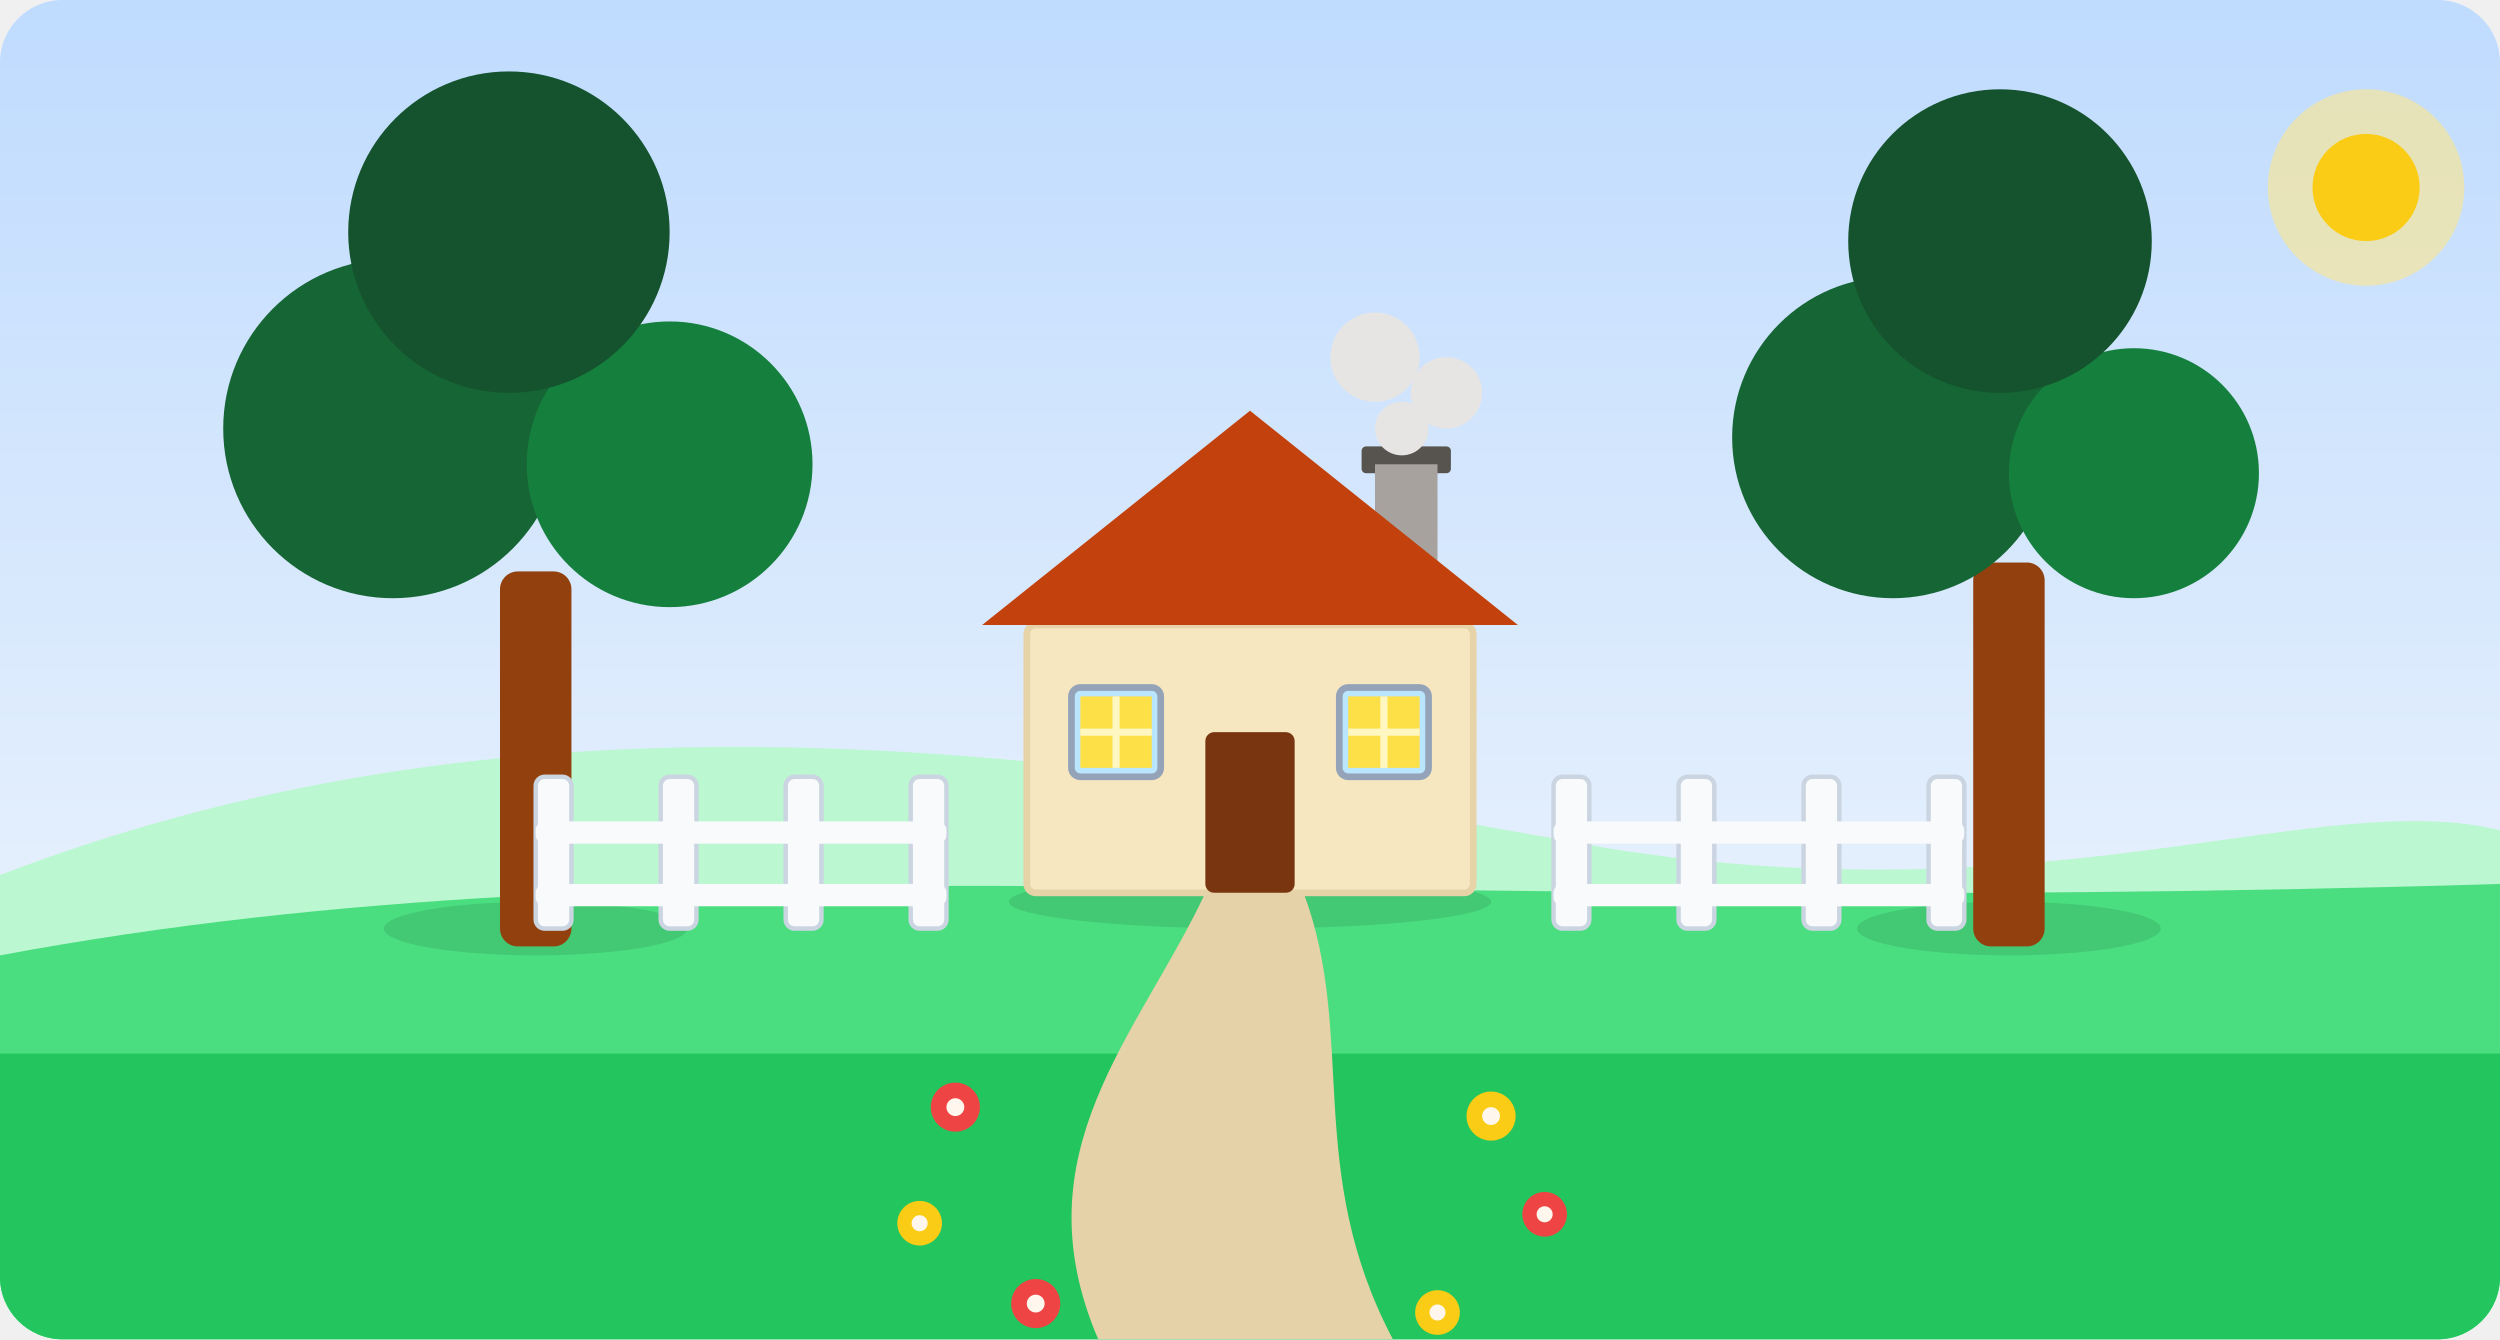
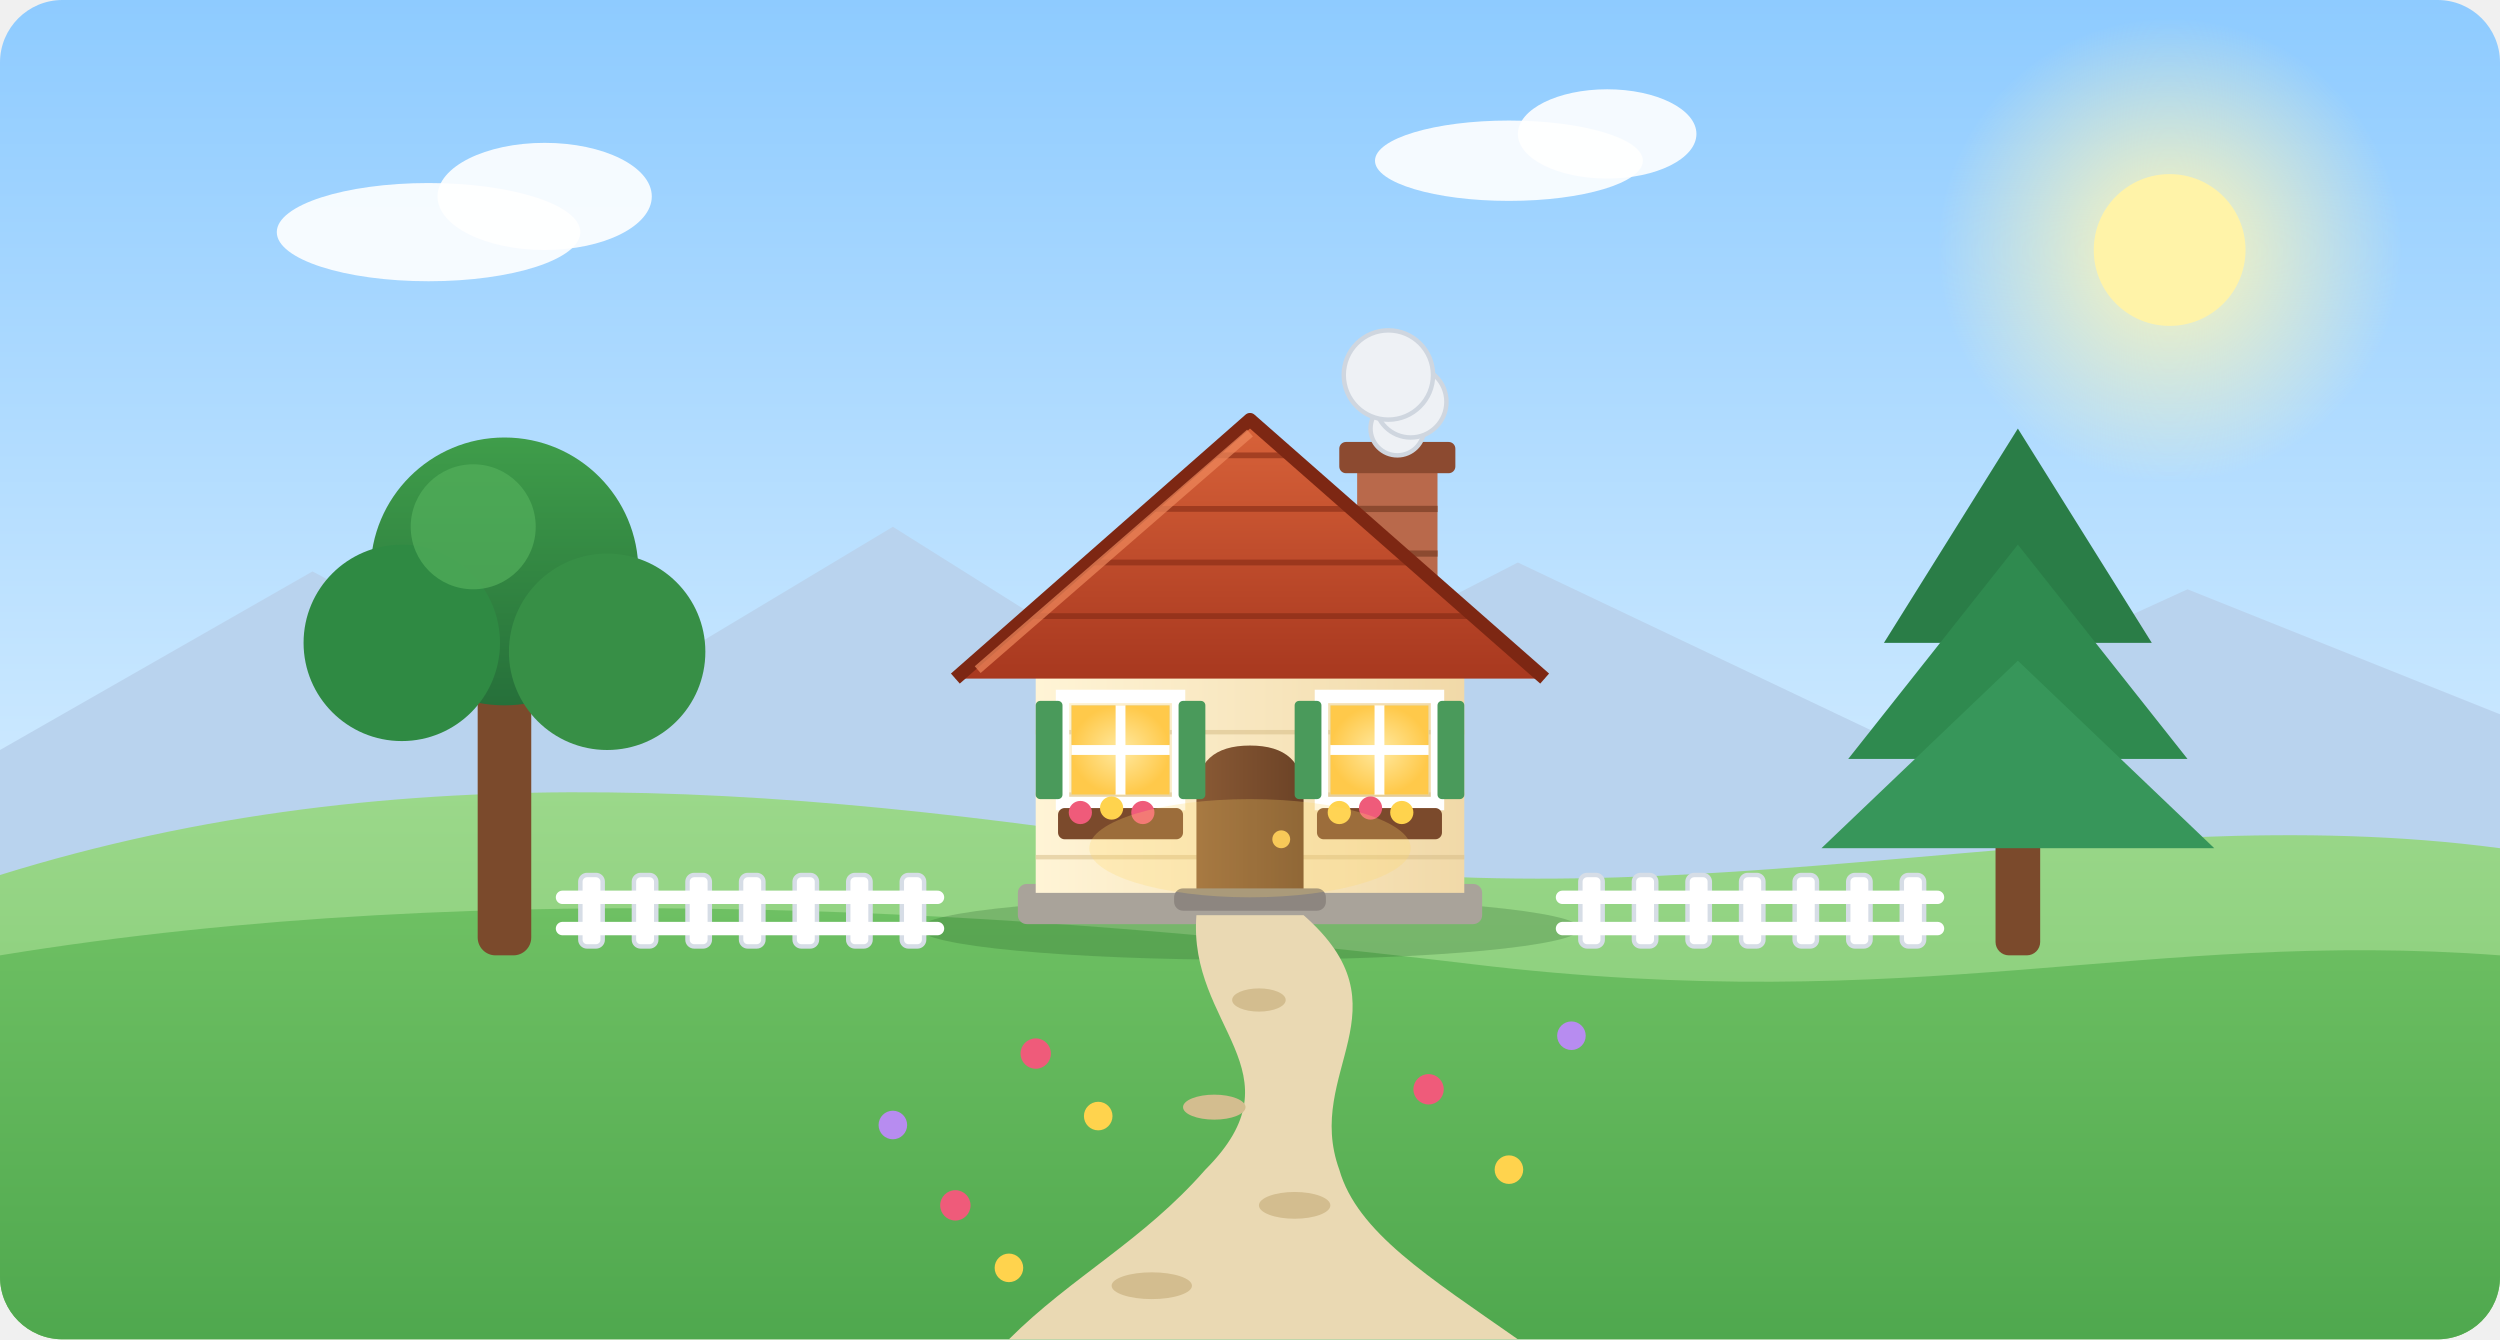
- <svg xmlns="http://www.w3.org/2000/svg" data-n="3" data-t="1" data-c="#c2410c" viewBox="0 0 560 300" role="img" aria-label="넓은 들판의 작은 집에 불이 켜지고 연기가 피어 아늑해지는 모습">
+ <svg xmlns="http://www.w3.org/2000/svg" data-n="3" data-t="1" data-c="#c2410c" viewBox="0 0 560 300" role="img" aria-label="푸른 들판 위의 작고 아늑한 시골집">
  <defs>
    <linearGradient id="cottage_sky" x1="0" y1="0" x2="0" y2="1">
-       <stop offset="0" stop-color="#bfdbfe" />
-       <stop offset="1" stop-color="#f8fafc" />
+       <stop offset="0" stop-color="#8ecbff" />
+       <stop offset=".7" stop-color="#d9efff" />
+       <stop offset="1" stop-color="#fff6dc" />
+     </linearGradient>
+     <radialGradient id="cottage_sun">
+       <stop offset="0" stop-color="#fff6b8" />
+       <stop offset="1" stop-color="#fff6b8" stop-opacity="0" />
+     </radialGradient>
+     <linearGradient id="cottage_h1" x1="0" y1="0" x2="0" y2="1">
+       <stop offset="0" stop-color="#9bd88a" />
+       <stop offset="1" stop-color="#78c46b" />
+     </linearGradient>
+     <linearGradient id="cottage_h2" x1="0" y1="0" x2="0" y2="1">
+       <stop offset="0" stop-color="#6ec063" />
+       <stop offset="1" stop-color="#4fa84e" />
+     </linearGradient>
+     <linearGradient id="cottage_roof" x1="0" y1="0" x2="0" y2="1">
+       <stop offset="0" stop-color="#d9633a" />
+       <stop offset="1" stop-color="#a8381f" />
+     </linearGradient>
+     <linearGradient id="cottage_wall" x1="0" y1="0" x2="1" y2="0">
+       <stop offset="0" stop-color="#fff4d6" />
+       <stop offset="1" stop-color="#f1d9a8" />
+     </linearGradient>
+     <linearGradient id="cottage_door" x1="0" y1="0" x2="1" y2="0">
+       <stop offset="0" stop-color="#8a5a35" />
+       <stop offset="1" stop-color="#6b4226" />
+     </linearGradient>
+     <radialGradient id="cottage_glow">
+       <stop offset="0" stop-color="#ffe9a0" />
+       <stop offset="1" stop-color="#ffc94a" />
+     </radialGradient>
+     <linearGradient id="cottage_leaf" x1="0" y1="0" x2="0" y2="1">
+       <stop offset="0" stop-color="#3f9d4a" />
+       <stop offset="1" stop-color="#26703a" />
    </linearGradient>
    <clipPath id="cottage_clip">
      <rect width="560" height="300" rx="14" />
    </clipPath>
+     <clipPath id="cottage_roofclip">
+       <polygon points="214,152 280,94 346,152" />
+     </clipPath>
  </defs>
  <g clip-path="url(#cottage_clip)">
    <rect width="560" height="300" fill="url(#cottage_sky)" />
-     <path d="M0 196C120 150 240 168 360 190C460 206 520 176 560 186V300H0Z" fill="#bbf7d0" />
-     <path d="M0 214C150 186 300 206 560 198V300H0Z" fill="#4ade80" />
-     <rect y="236" width="560" height="64" fill="#22c55e" />
-     <g class="vs" data-s="1">
-       <circle cx="530" cy="42" r="22" fill="#fde68a" opacity=".6" />
-       <circle cx="530" cy="42" r="12" fill="#facc15" />
+     <circle cx="486" cy="56" r="52" fill="url(#cottage_sun)" />
+     <circle cx="486" cy="56" r="17" fill="#fff3a8" />
+     <g fill="#fff" fill-opacity=".9">
+       <ellipse cx="96" cy="52" rx="34" ry="11" />
+       <ellipse cx="122" cy="44" rx="24" ry="12" />
+       <ellipse cx="338" cy="36" rx="30" ry="9" />
+       <ellipse cx="360" cy="30" rx="20" ry="10" />
    </g>
-     <g class="vs pop" data-s="3" style="--d:.55s">
-       <ellipse cx="120" cy="208" rx="34" ry="6" fill="#000" opacity=".1" />
-       <rect x="112" y="128" width="16" height="84" rx="4" fill="#92400e" />
-       <circle cx="88" cy="96" r="38" fill="#166534" />
-       <circle cx="150" cy="104" r="32" fill="#15803d" />
-       <circle cx="114" cy="52" r="36" fill="#14532d" />
-     </g>
-     <g class="vs pop" data-s="3" style="--d:.55s;--dl:.15s">
-       <ellipse cx="450" cy="208" rx="34" ry="6" fill="#000" opacity=".1" />
-       <rect x="442" y="126" width="16" height="86" rx="4" fill="#92400e" />
-       <circle cx="424" cy="98" r="36" fill="#166534" />
-       <circle cx="478" cy="106" r="28" fill="#15803d" />
-       <circle cx="448" cy="54" r="34" fill="#14532d" />
-     </g>
+     <polygon points="0,168 70,128 130,160 200,118 270,162 340,126 420,164 490,132 560,160 560,200 0,200" fill="#b9d3ee" />
+     <path d="M0 196C90 168 180 176 280 192S470 178 560 190V300H0Z" fill="url(#cottage_h1)" />
+     <path d="M0 214C110 196 230 204 330 216S480 208 560 214V300H0Z" fill="url(#cottage_h2)" />
+     <ellipse cx="280" cy="208" rx="74" ry="7" fill="#1b4d1f" fill-opacity=".22" />
    <g class="vs up" data-s="1">
-       <ellipse cx="280" cy="202" rx="54" ry="6" fill="#000" opacity=".1" />
-       <rect x="305" y="100" width="20" height="6" rx="1" fill="#57534e" />
-       <rect x="308" y="104" width="14" height="26" fill="#a8a29e" />
-       <rect x="230" y="140" width="100" height="60" rx="2" fill="#f6e7c1" stroke="#e7d3a8" stroke-width="1.5" />
-       <path d="M220 140L280 92L340 140Z" fill="#c2410c" />
-       <rect x="270" y="164" width="20" height="36" rx="2" fill="#78350f" />
-       <rect x="240" y="154" width="20" height="20" rx="2" fill="#bae6fd" stroke="#94a3b8" stroke-width="1.5" />
-       <rect x="300" y="154" width="20" height="20" rx="2" fill="#bae6fd" stroke="#94a3b8" stroke-width="1.5" />
+       <rect x="228" y="198" width="104" height="9" rx="2" fill="#a9a39a" />
+       <rect x="232" y="150" width="96" height="50" fill="url(#cottage_wall)" />
+       <path d="M232 164H328M232 178H328M232 192H328" stroke="#d7bd88" stroke-width="1" stroke-opacity=".55" />
+       <rect x="304" y="104" width="18" height="34" fill="#b9694b" />
+       <path d="M304 114H322M304 124H322" stroke="#8c4a30" stroke-width="1.4" />
+       <rect x="300" y="99" width="26" height="7" rx="1.5" fill="#8c4a30" />
+       <polygon points="214,152 280,94 346,152" fill="url(#cottage_roof)" />
+       <g clip-path="url(#cottage_roofclip)" stroke="#7d2713" stroke-width="1.3" stroke-opacity=".55" fill="none">
+         <path d="M200 138H360M200 126H360M200 114H360M200 102H360" />
+       </g>
+       <path d="M214 152L280 94L346 152" stroke="#7d2713" stroke-width="3" fill="none" stroke-linejoin="round" />
+       <path d="M219 150L280 97" stroke="#f08a5d" stroke-width="2" stroke-opacity=".7" fill="none" />
+       <path d="M268 200V178Q268 167 280 167Q292 167 292 178V200Z" fill="url(#cottage_door)" />
+       <circle cx="287" cy="188" r="2" fill="#f6c453" />
+       <rect x="263" y="199" width="34" height="5" rx="2" fill="#8d8680" />
+       <g>
+         <rect x="240" y="158" width="22" height="20" fill="#cfe8f8" />
+         <path d="M251 158V178M240 168H262" stroke="#fff" stroke-width="2.4" />
+         <rect x="238" y="156" width="26" height="24" fill="none" stroke="#fff" stroke-width="3" />
+         <rect x="232" y="157" width="6" height="22" rx="1" fill="#4a9a5b" />
+         <rect x="264" y="157" width="6" height="22" rx="1" fill="#4a9a5b" />
+         <rect x="237" y="181" width="28" height="7" rx="1.5" fill="#7b4a2c" />
+       </g>
+       <g>
+         <rect x="298" y="158" width="22" height="20" fill="#cfe8f8" />
+         <path d="M309 158V178M298 168H320" stroke="#fff" stroke-width="2.4" />
+         <rect x="296" y="156" width="26" height="24" fill="none" stroke="#fff" stroke-width="3" />
+         <rect x="290" y="157" width="6" height="22" rx="1" fill="#4a9a5b" />
+         <rect x="322" y="157" width="6" height="22" rx="1" fill="#4a9a5b" />
+         <rect x="295" y="181" width="28" height="7" rx="1.5" fill="#7b4a2c" />
+       </g>
+       <g fill="#ef5b7a">
+         <circle cx="242" cy="182" r="2.6" />
+         <circle cx="249" cy="181" r="2.6" fill="#ffd34d" />
+         <circle cx="256" cy="182" r="2.6" />
+         <circle cx="300" cy="182" r="2.6" fill="#ffd34d" />
+         <circle cx="307" cy="181" r="2.6" />
+         <circle cx="314" cy="182" r="2.6" fill="#ffd34d" />
+       </g>
    </g>
    <g class="vs" data-s="2">
-       <rect x="242" y="156" width="16" height="16" fill="#fde047" />
-       <path d="M250 156V172M242 164H258" stroke="#fff7c2" stroke-width="1.6" />
-       <rect x="302" y="156" width="16" height="16" fill="#fde047" />
-       <path d="M310 156V172M302 164H318" stroke="#fff7c2" stroke-width="1.6" />
+       <rect x="240" y="158" width="22" height="20" fill="url(#cottage_glow)" />
+       <rect x="298" y="158" width="22" height="20" fill="url(#cottage_glow)" />
+       <path d="M251 158V178M240 168H262M309 158V178M298 168H320" stroke="#fff" stroke-width="2.2" />
+       <ellipse cx="280" cy="190" rx="36" ry="11" fill="#ffd96a" fill-opacity=".25" />
    </g>
-     <g class="vs" data-s="2" fill="#e7e5e4">
-       <circle class="a-rise" style="animation-delay:0s" cx="314" cy="96" r="6" />
-       <circle class="a-rise" style="animation-delay:.7s" cx="324" cy="88" r="8" />
-       <circle class="a-rise" style="animation-delay:1.4s" cx="308" cy="80" r="10" />
-     </g>
-     <g class="vs wipe" data-s="2" style="--d:1.2s" fill="#f8fafc" stroke="#cbd5e1" stroke-width="1">
-       <rect x="120" y="174" width="8" height="34" rx="2" />
-       <rect x="148" y="174" width="8" height="34" rx="2" />
-       <rect x="176" y="174" width="8" height="34" rx="2" />
-       <rect x="204" y="174" width="8" height="34" rx="2" />
-       <rect x="120" y="184" width="92" height="5" rx="2" stroke="none" />
-       <rect x="120" y="198" width="92" height="5" rx="2" stroke="none" />
-     </g>
-     <g class="vs wipe" data-s="2" style="--d:1.2s" fill="#f8fafc" stroke="#cbd5e1" stroke-width="1">
-       <rect x="348" y="174" width="8" height="34" rx="2" />
-       <rect x="376" y="174" width="8" height="34" rx="2" />
-       <rect x="404" y="174" width="8" height="34" rx="2" />
-       <rect x="432" y="174" width="8" height="34" rx="2" />
-       <rect x="348" y="184" width="92" height="5" rx="2" stroke="none" />
-       <rect x="348" y="198" width="92" height="5" rx="2" stroke="none" />
-     </g>
-     <path class="vs wipe-d" data-s="3" style="--d:1.2s" d="M270 200C255 232 228 258 246 300H312C292 262 304 232 292 200Z" fill="#e6d2a8" />
-     <g transform="translate(214 248)">
-       <g class="vs pop" data-s="3" style="--dl:0s;--d:.4s">
-         <circle r="5.5" fill="#ef4444" />
-         <circle r="2" fill="#fff7ed" />
+     <g fill="#eef1f5" stroke="#cfd6df" stroke-width="1">
+       <g class="vs" data-s="2">
+         <circle class="a-rise" style="animation-delay:0s" cx="313" cy="96" r="6" />
+         <circle class="a-rise" style="animation-delay:-1.1s" cx="316" cy="90" r="8" />
+         <circle class="a-rise" style="animation-delay:-2.2s" cx="311" cy="84" r="10" />
      </g>
    </g>
-     <g transform="translate(334 250)">
-       <g class="vs pop" data-s="3" style="--dl:.15s;--d:.4s">
-         <circle r="5.5" fill="#facc15" />
-         <circle r="2" fill="#fff7ed" />
+     <g class="vs wipe" data-s="2" style="--d:1.2s">
+       <g fill="#fff" stroke="#d6dde6" stroke-width="1">
+         <rect x="130" y="196" width="5" height="16" rx="1.5" />
+         <rect x="142" y="196" width="5" height="16" rx="1.5" />
+         <rect x="154" y="196" width="5" height="16" rx="1.5" />
+         <rect x="166" y="196" width="5" height="16" rx="1.5" />
+         <rect x="178" y="196" width="5" height="16" rx="1.5" />
+         <rect x="190" y="196" width="5" height="16" rx="1.5" />
+         <rect x="202" y="196" width="5" height="16" rx="1.5" />
+         <rect x="354" y="196" width="5" height="16" rx="1.5" />
+         <rect x="366" y="196" width="5" height="16" rx="1.5" />
+         <rect x="378" y="196" width="5" height="16" rx="1.5" />
+         <rect x="390" y="196" width="5" height="16" rx="1.5" />
+         <rect x="402" y="196" width="5" height="16" rx="1.5" />
+         <rect x="414" y="196" width="5" height="16" rx="1.5" />
+         <rect x="426" y="196" width="5" height="16" rx="1.5" />
+       </g>
+       <path d="M126 201H210M126 208H210M350 201H434M350 208H434" stroke="#fff" stroke-width="3" stroke-linecap="round" />
+     </g>
+     <g transform="translate(112 214)">
+       <g class="vs pop" data-s="3">
+         <rect x="-5" y="-62" width="12" height="62" rx="4" fill="#7b4a2c" />
+         <circle cx="1" cy="-86" r="30" fill="url(#cottage_leaf)" />
+         <circle cx="-22" cy="-70" r="22" fill="#2f8a43" />
+         <circle cx="24" cy="-68" r="22" fill="#378f46" />
+         <circle cx="-6" cy="-96" r="14" fill="#53b05c" fill-opacity=".7" />
      </g>
    </g>
-     <g transform="translate(206 274)">
-       <g class="vs pop" data-s="3" style="--dl:.3s;--d:.4s">
-         <circle r="5" fill="#facc15" />
-         <circle r="1.8" fill="#fff7ed" />
+     <g transform="translate(452 214)">
+       <g class="vs pop" data-s="3" style="--dl:.15s">
+         <rect x="-5" y="-30" width="10" height="30" rx="3" fill="#7b4a2c" />
+         <polygon points="0,-118 -30,-70 30,-70" fill="#2a7d47" />
+         <polygon points="0,-92 -38,-44 38,-44" fill="#2f8a4f" />
+         <polygon points="0,-66 -44,-24 44,-24" fill="#37965a" />
      </g>
    </g>
-     <g transform="translate(346 272)">
-       <g class="vs pop" data-s="3" style="--dl:.45s;--d:.4s">
-         <circle r="5" fill="#ef4444" />
-         <circle r="1.8" fill="#fff7ed" />
+     <g class="vs wipe-d" data-s="3" style="--d:1.2s">
+       <path d="M268 205C266 230 292 240 270 262C256 278 240 286 226 300H340C320 286 304 276 300 262C292 240 316 226 292 205Z" fill="#ead9b3" />
+       <g fill="#d3bd8f">
+         <ellipse cx="282" cy="224" rx="6" ry="2.6" />
+         <ellipse cx="272" cy="248" rx="7" ry="2.8" />
+         <ellipse cx="290" cy="270" rx="8" ry="3" />
+         <ellipse cx="258" cy="288" rx="9" ry="3" />
      </g>
    </g>
-     <g transform="translate(232 292)">
-       <g class="vs pop" data-s="3" style="--dl:.6s;--d:.4s">
-         <circle r="5.5" fill="#ef4444" />
-         <circle r="2" fill="#fff7ed" />
+     <g class="vs pop" data-s="3" style="--dl:.5s">
+       <g fill="#ef5b7a">
+         <circle cx="232" cy="236" r="3.4" />
+         <circle cx="320" cy="244" r="3.4" />
+         <circle cx="214" cy="270" r="3.4" />
      </g>
-     </g>
-     <g transform="translate(322 294)">
-       <g class="vs pop" data-s="3" style="--dl:.75s;--d:.4s">
-         <circle r="5" fill="#facc15" />
-         <circle r="1.8" fill="#fff7ed" />
+       <g fill="#ffd34d">
+         <circle cx="246" cy="250" r="3.2" />
+         <circle cx="338" cy="262" r="3.2" />
+         <circle cx="226" cy="284" r="3.2" />
+       </g>
+       <g fill="#b78cf0">
+         <circle cx="352" cy="232" r="3.2" />
+         <circle cx="200" cy="252" r="3.2" />
      </g>
    </g>
  </g>
</svg>
